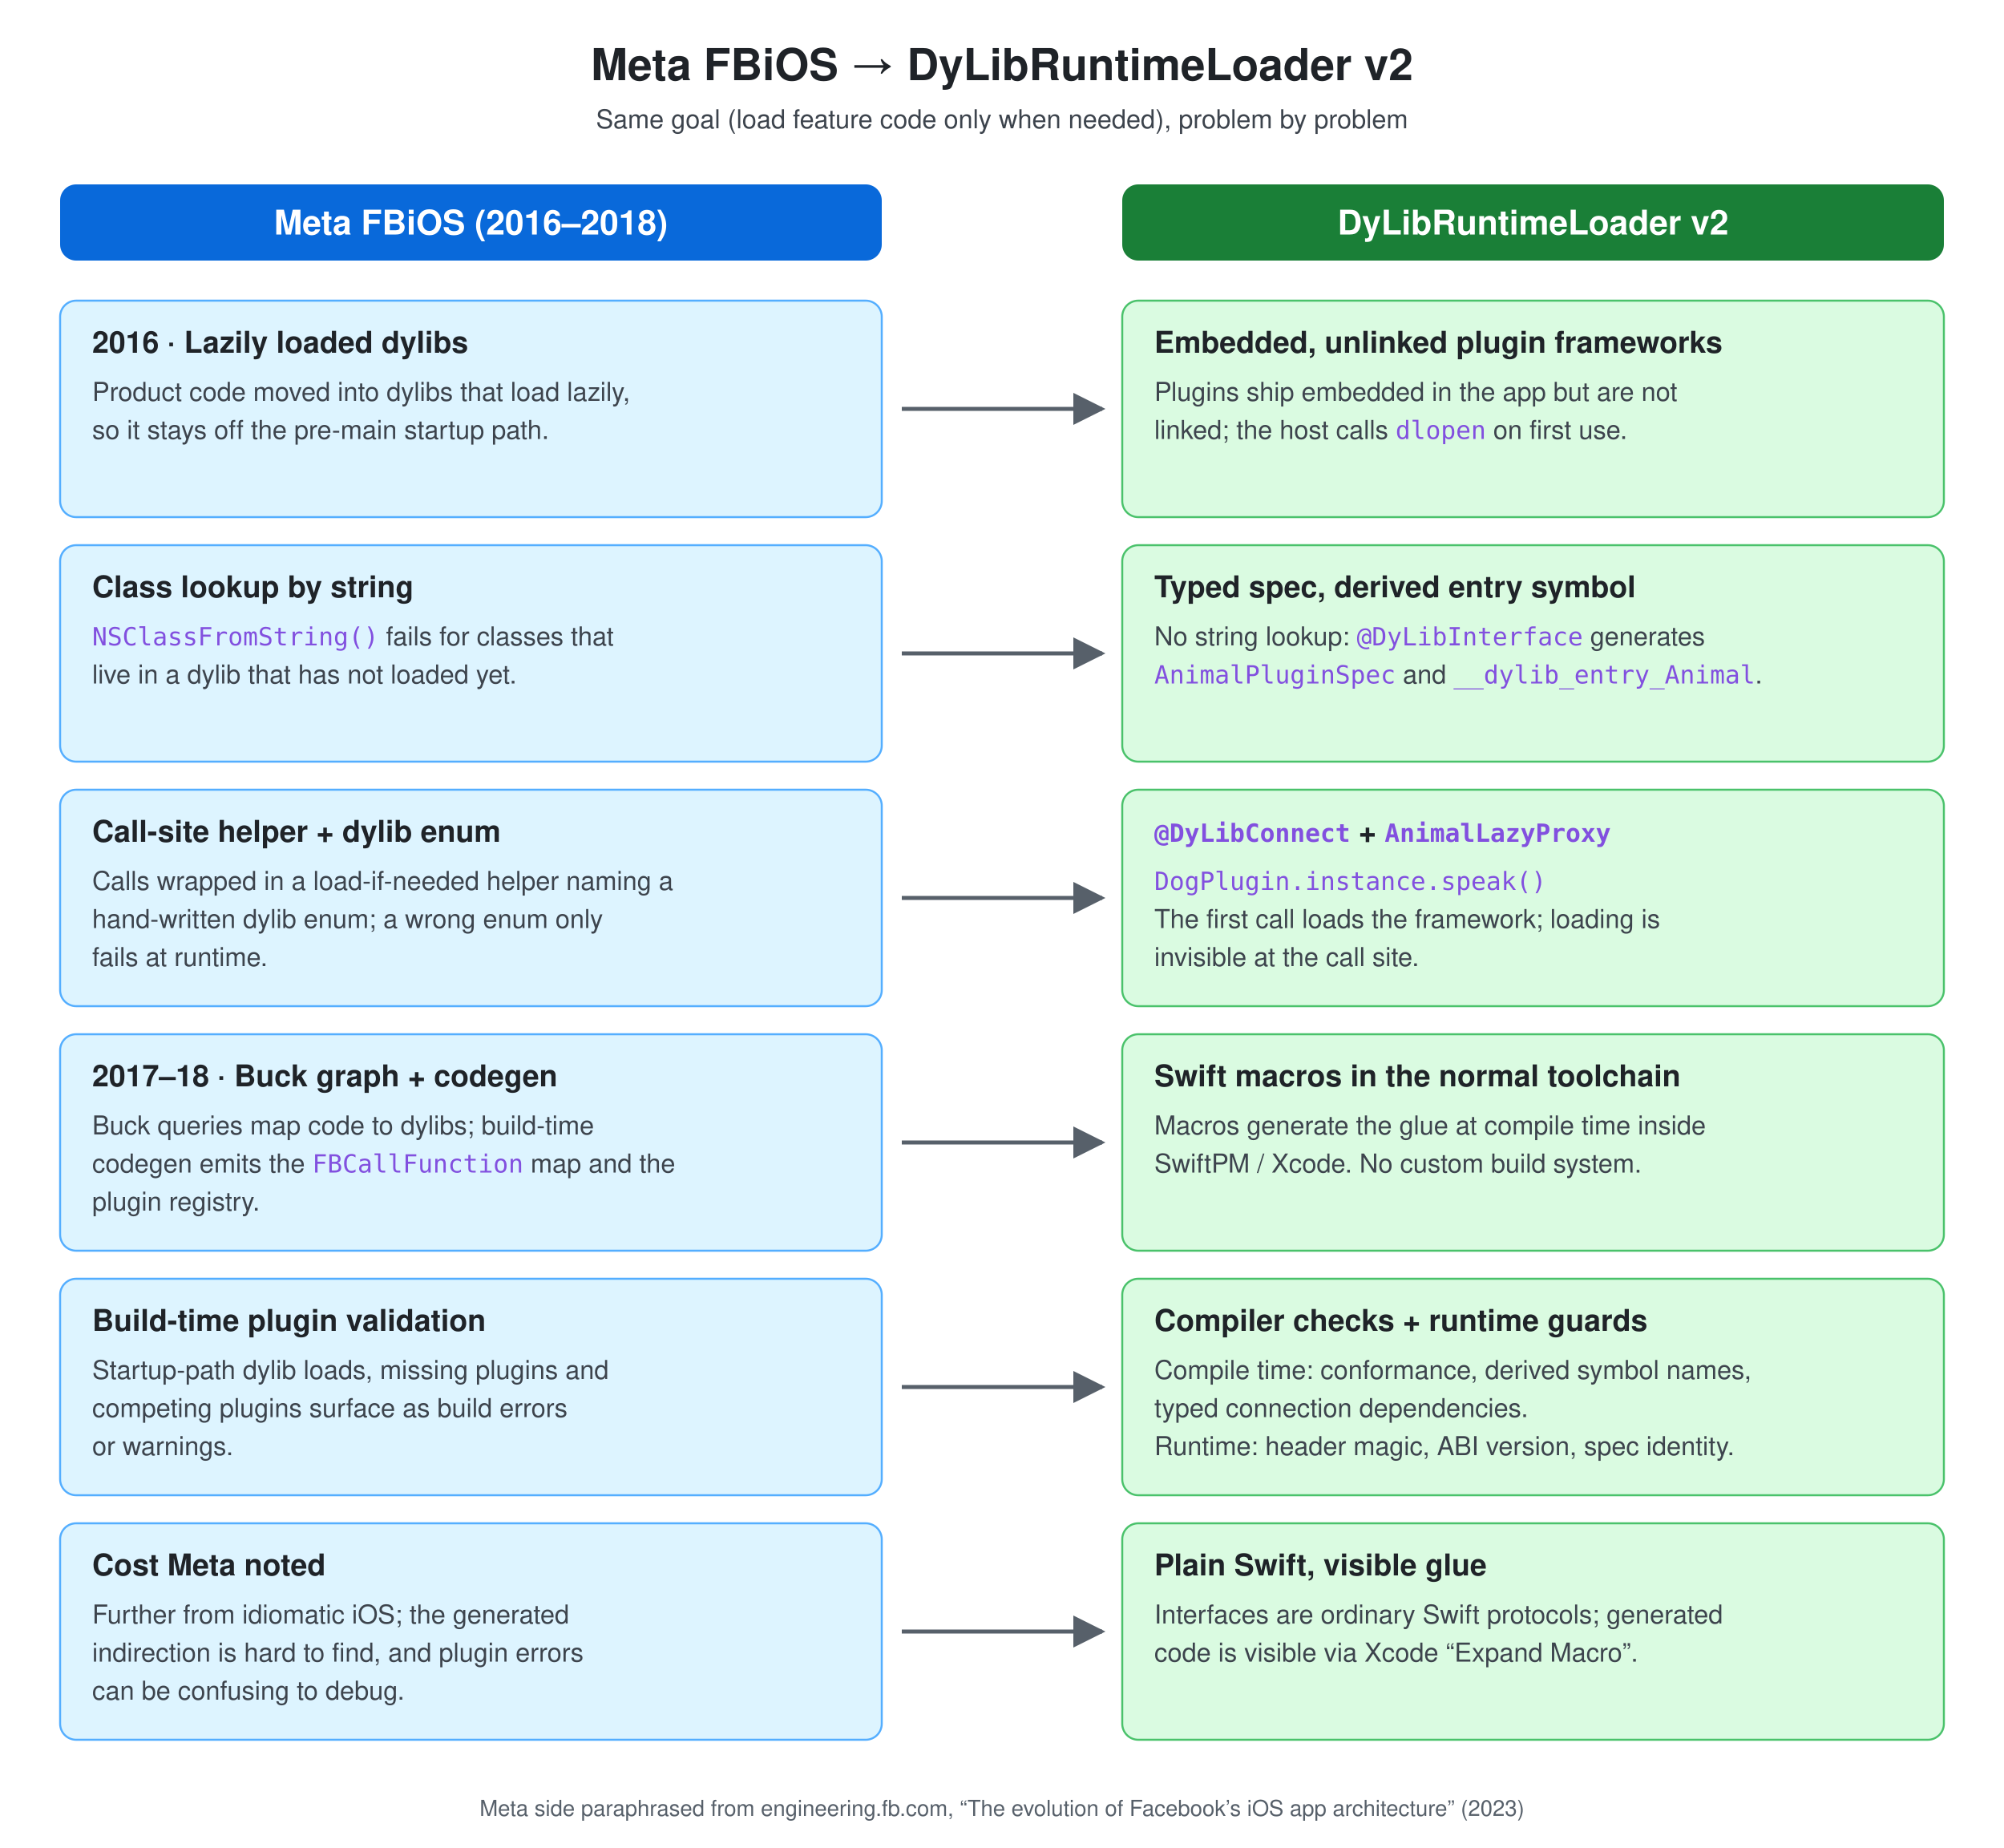
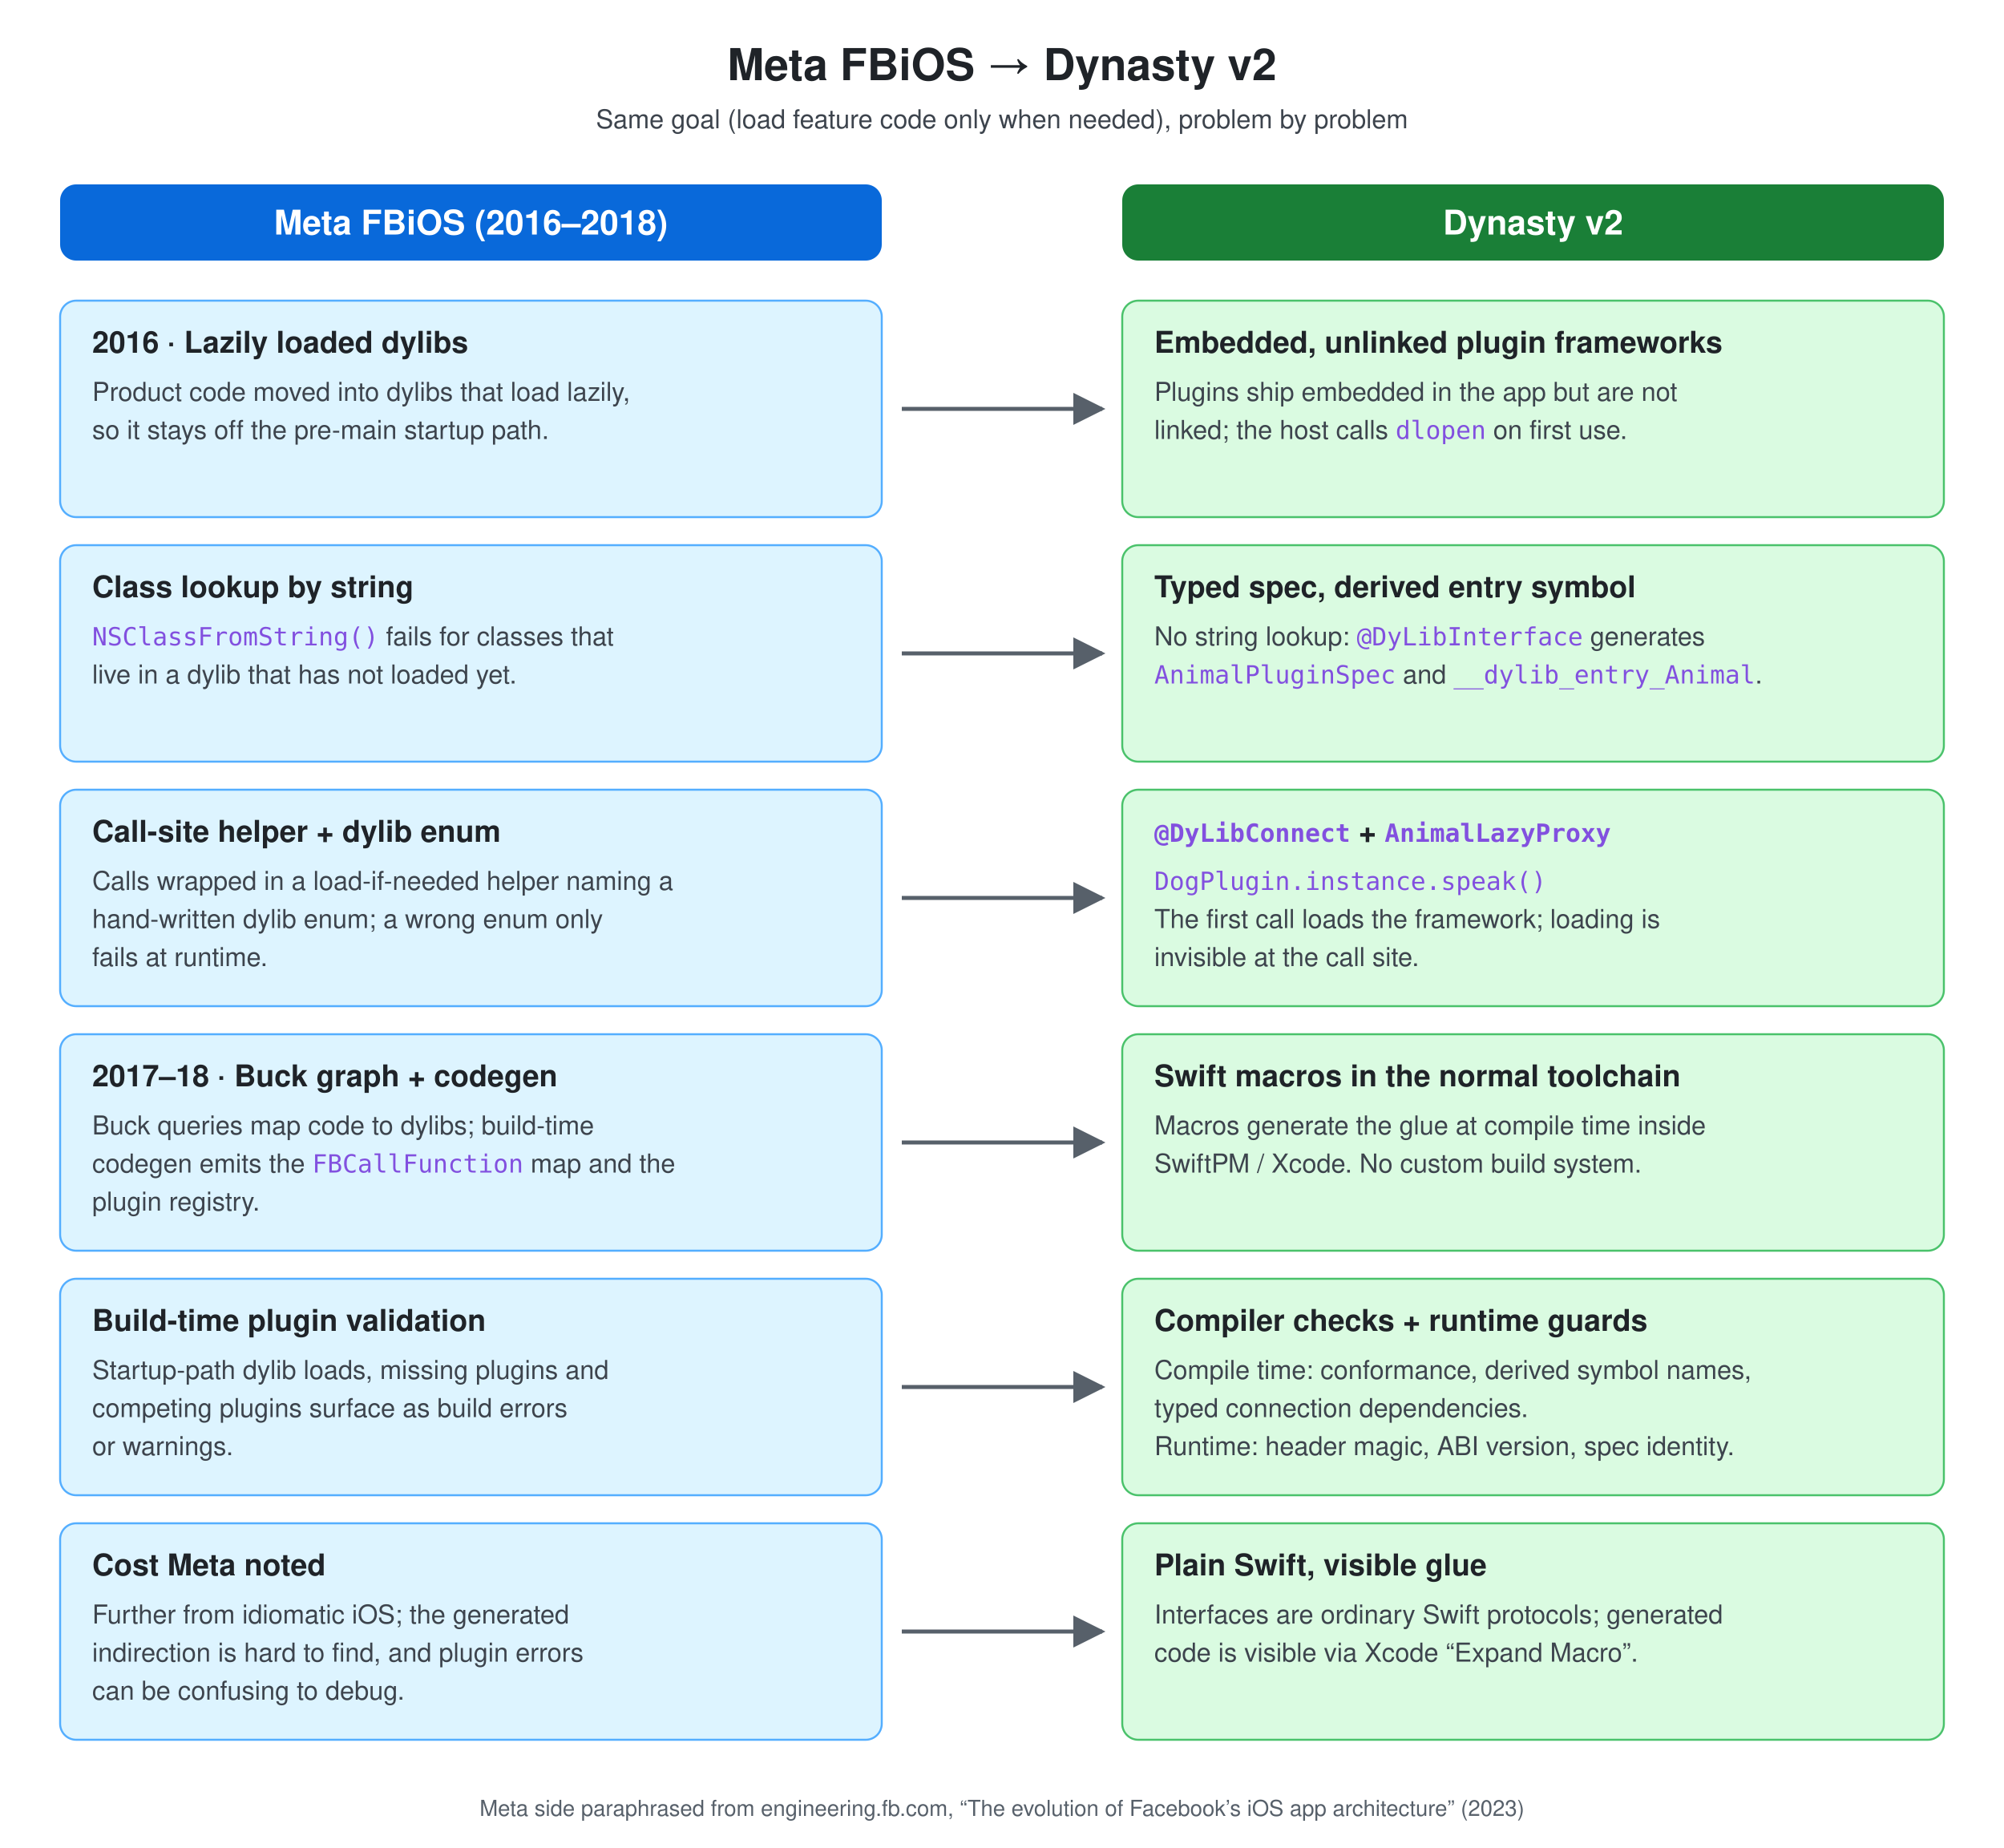
<svg xmlns="http://www.w3.org/2000/svg" width="1000" height="922" viewBox="0 0 1000 922" font-family="system-ui, -apple-system, 'Segoe UI', Helvetica, Arial, sans-serif">
  <style>
.t{font-size:15px;font-weight:600;fill:#1f2328}
.b{font-size:13px;fill:#3d444d}
.code{font-family:ui-monospace, SFMono-Regular, Menlo, Consolas, monospace;font-size:12.5px;fill:#8250df}
.hd{font-size:17px;font-weight:700}
</style>
  <defs>
    <marker id="ah" viewBox="0 0 10 10" refX="9" refY="5" markerWidth="8" markerHeight="8" orient="auto">
      <path d="M0,0 L10,5 L0,10 z" fill="#57606a" />
    </marker>
  </defs>
  <rect width="1000" height="922" fill="#ffffff" />
-   <text x="500.0" y="40" text-anchor="middle" font-size="22" font-weight="700" fill="#1f2328">Meta FBiOS → DyLibRuntimeLoader v2</text>
+   <text x="500.0" y="40" text-anchor="middle" font-size="22" font-weight="700" fill="#1f2328">Meta FBiOS → Dynasty v2</text>
  <text x="500.0" y="64" text-anchor="middle" class="b">Same goal (load feature code only when needed), problem by problem</text>
  <rect x="30" y="92" width="410" height="38" rx="8" fill="#0969da" />
  <text x="235.0" y="117" text-anchor="middle" class="hd" fill="#ffffff">Meta FBiOS (2016–2018)</text>
  <rect x="560" y="92" width="410" height="38" rx="8" fill="#1a7f37" />
-   <text x="765.0" y="117" text-anchor="middle" class="hd" fill="#ffffff">DyLibRuntimeLoader v2</text>
+   <text x="765.0" y="117" text-anchor="middle" class="hd" fill="#ffffff">Dynasty v2</text>
  <rect x="30" y="150" width="410" height="108" rx="8" fill="#ddf4ff" stroke="#54aeff" />
  <text x="46" y="176" class="t">2016 · Lazily loaded dylibs</text>
  <text x="46" y="200" class="b">Product code moved into dylibs that load lazily,</text>
  <text x="46" y="219" class="b">so it stays off the pre-main startup path.</text>
  <rect x="560" y="150" width="410" height="108" rx="8" fill="#dafbe1" stroke="#4ac26b" />
  <text x="576" y="176" class="t">Embedded, unlinked plugin frameworks</text>
  <text x="576" y="200" class="b">Plugins ship embedded in the app but are not</text>
  <text x="576" y="219" class="b">linked; the host calls <tspan class="code">dlopen</tspan> on first use.</text>
  <line x1="450" y1="204.0" x2="550" y2="204.0" stroke="#57606a" stroke-width="2" marker-end="url(#ah)" />
  <rect x="30" y="272" width="410" height="108" rx="8" fill="#ddf4ff" stroke="#54aeff" />
  <text x="46" y="298" class="t">Class lookup by string</text>
  <text x="46" y="322" class="b">
    <tspan class="code">NSClassFromString()</tspan> fails for classes that</text>
  <text x="46" y="341" class="b">live in a dylib that has not loaded yet.</text>
  <rect x="560" y="272" width="410" height="108" rx="8" fill="#dafbe1" stroke="#4ac26b" />
  <text x="576" y="298" class="t">Typed spec, derived entry symbol</text>
  <text x="576" y="322" class="b">No string lookup: <tspan class="code">@DyLibInterface</tspan> generates</text>
  <text x="576" y="341" class="b">
    <tspan class="code">AnimalPluginSpec</tspan> and <tspan class="code">__dylib_entry_Animal</tspan>.</text>
  <line x1="450" y1="326.0" x2="550" y2="326.0" stroke="#57606a" stroke-width="2" marker-end="url(#ah)" />
  <rect x="30" y="394" width="410" height="108" rx="8" fill="#ddf4ff" stroke="#54aeff" />
  <text x="46" y="420" class="t">Call-site helper + dylib enum</text>
  <text x="46" y="444" class="b">Calls wrapped in a load-if-needed helper naming a</text>
  <text x="46" y="463" class="b">hand-written dylib enum; a wrong enum only</text>
  <text x="46" y="482" class="b">fails at runtime.</text>
  <rect x="560" y="394" width="410" height="108" rx="8" fill="#dafbe1" stroke="#4ac26b" />
  <text x="576" y="420" class="t">
    <tspan class="code">@DyLibConnect</tspan> + <tspan class="code">AnimalLazyProxy</tspan>
  </text>
  <text x="576" y="444" class="b">
    <tspan class="code">DogPlugin.instance.speak()</tspan>
  </text>
  <text x="576" y="463" class="b">The first call loads the framework; loading is</text>
  <text x="576" y="482" class="b">invisible at the call site.</text>
  <line x1="450" y1="448.0" x2="550" y2="448.0" stroke="#57606a" stroke-width="2" marker-end="url(#ah)" />
  <rect x="30" y="516" width="410" height="108" rx="8" fill="#ddf4ff" stroke="#54aeff" />
  <text x="46" y="542" class="t">2017–18 · Buck graph + codegen</text>
  <text x="46" y="566" class="b">Buck queries map code to dylibs; build-time</text>
  <text x="46" y="585" class="b">codegen emits the <tspan class="code">FBCallFunction</tspan> map and the</text>
  <text x="46" y="604" class="b">plugin registry.</text>
  <rect x="560" y="516" width="410" height="108" rx="8" fill="#dafbe1" stroke="#4ac26b" />
  <text x="576" y="542" class="t">Swift macros in the normal toolchain</text>
  <text x="576" y="566" class="b">Macros generate the glue at compile time inside</text>
  <text x="576" y="585" class="b">SwiftPM / Xcode. No custom build system.</text>
  <line x1="450" y1="570.0" x2="550" y2="570.0" stroke="#57606a" stroke-width="2" marker-end="url(#ah)" />
  <rect x="30" y="638" width="410" height="108" rx="8" fill="#ddf4ff" stroke="#54aeff" />
  <text x="46" y="664" class="t">Build-time plugin validation</text>
  <text x="46" y="688" class="b">Startup-path dylib loads, missing plugins and</text>
  <text x="46" y="707" class="b">competing plugins surface as build errors</text>
  <text x="46" y="726" class="b">or warnings.</text>
  <rect x="560" y="638" width="410" height="108" rx="8" fill="#dafbe1" stroke="#4ac26b" />
  <text x="576" y="664" class="t">Compiler checks + runtime guards</text>
  <text x="576" y="688" class="b">Compile time: conformance, derived symbol names,</text>
  <text x="576" y="707" class="b">typed connection dependencies.</text>
  <text x="576" y="726" class="b">Runtime: header magic, ABI version, spec identity.</text>
  <line x1="450" y1="692.0" x2="550" y2="692.0" stroke="#57606a" stroke-width="2" marker-end="url(#ah)" />
  <rect x="30" y="760" width="410" height="108" rx="8" fill="#ddf4ff" stroke="#54aeff" />
  <text x="46" y="786" class="t">Cost Meta noted</text>
  <text x="46" y="810" class="b">Further from idiomatic iOS; the generated</text>
  <text x="46" y="829" class="b">indirection is hard to find, and plugin errors</text>
  <text x="46" y="848" class="b">can be confusing to debug.</text>
  <rect x="560" y="760" width="410" height="108" rx="8" fill="#dafbe1" stroke="#4ac26b" />
  <text x="576" y="786" class="t">Plain Swift, visible glue</text>
  <text x="576" y="810" class="b">Interfaces are ordinary Swift protocols; generated</text>
  <text x="576" y="829" class="b">code is visible via Xcode “Expand Macro”.</text>
  <line x1="450" y1="814.0" x2="550" y2="814.0" stroke="#57606a" stroke-width="2" marker-end="url(#ah)" />
  <text x="500.0" y="906" text-anchor="middle" font-size="11" fill="#57606a">Meta side paraphrased from engineering.fb.com, “The evolution of Facebook’s iOS app architecture” (2023)</text>
</svg>
